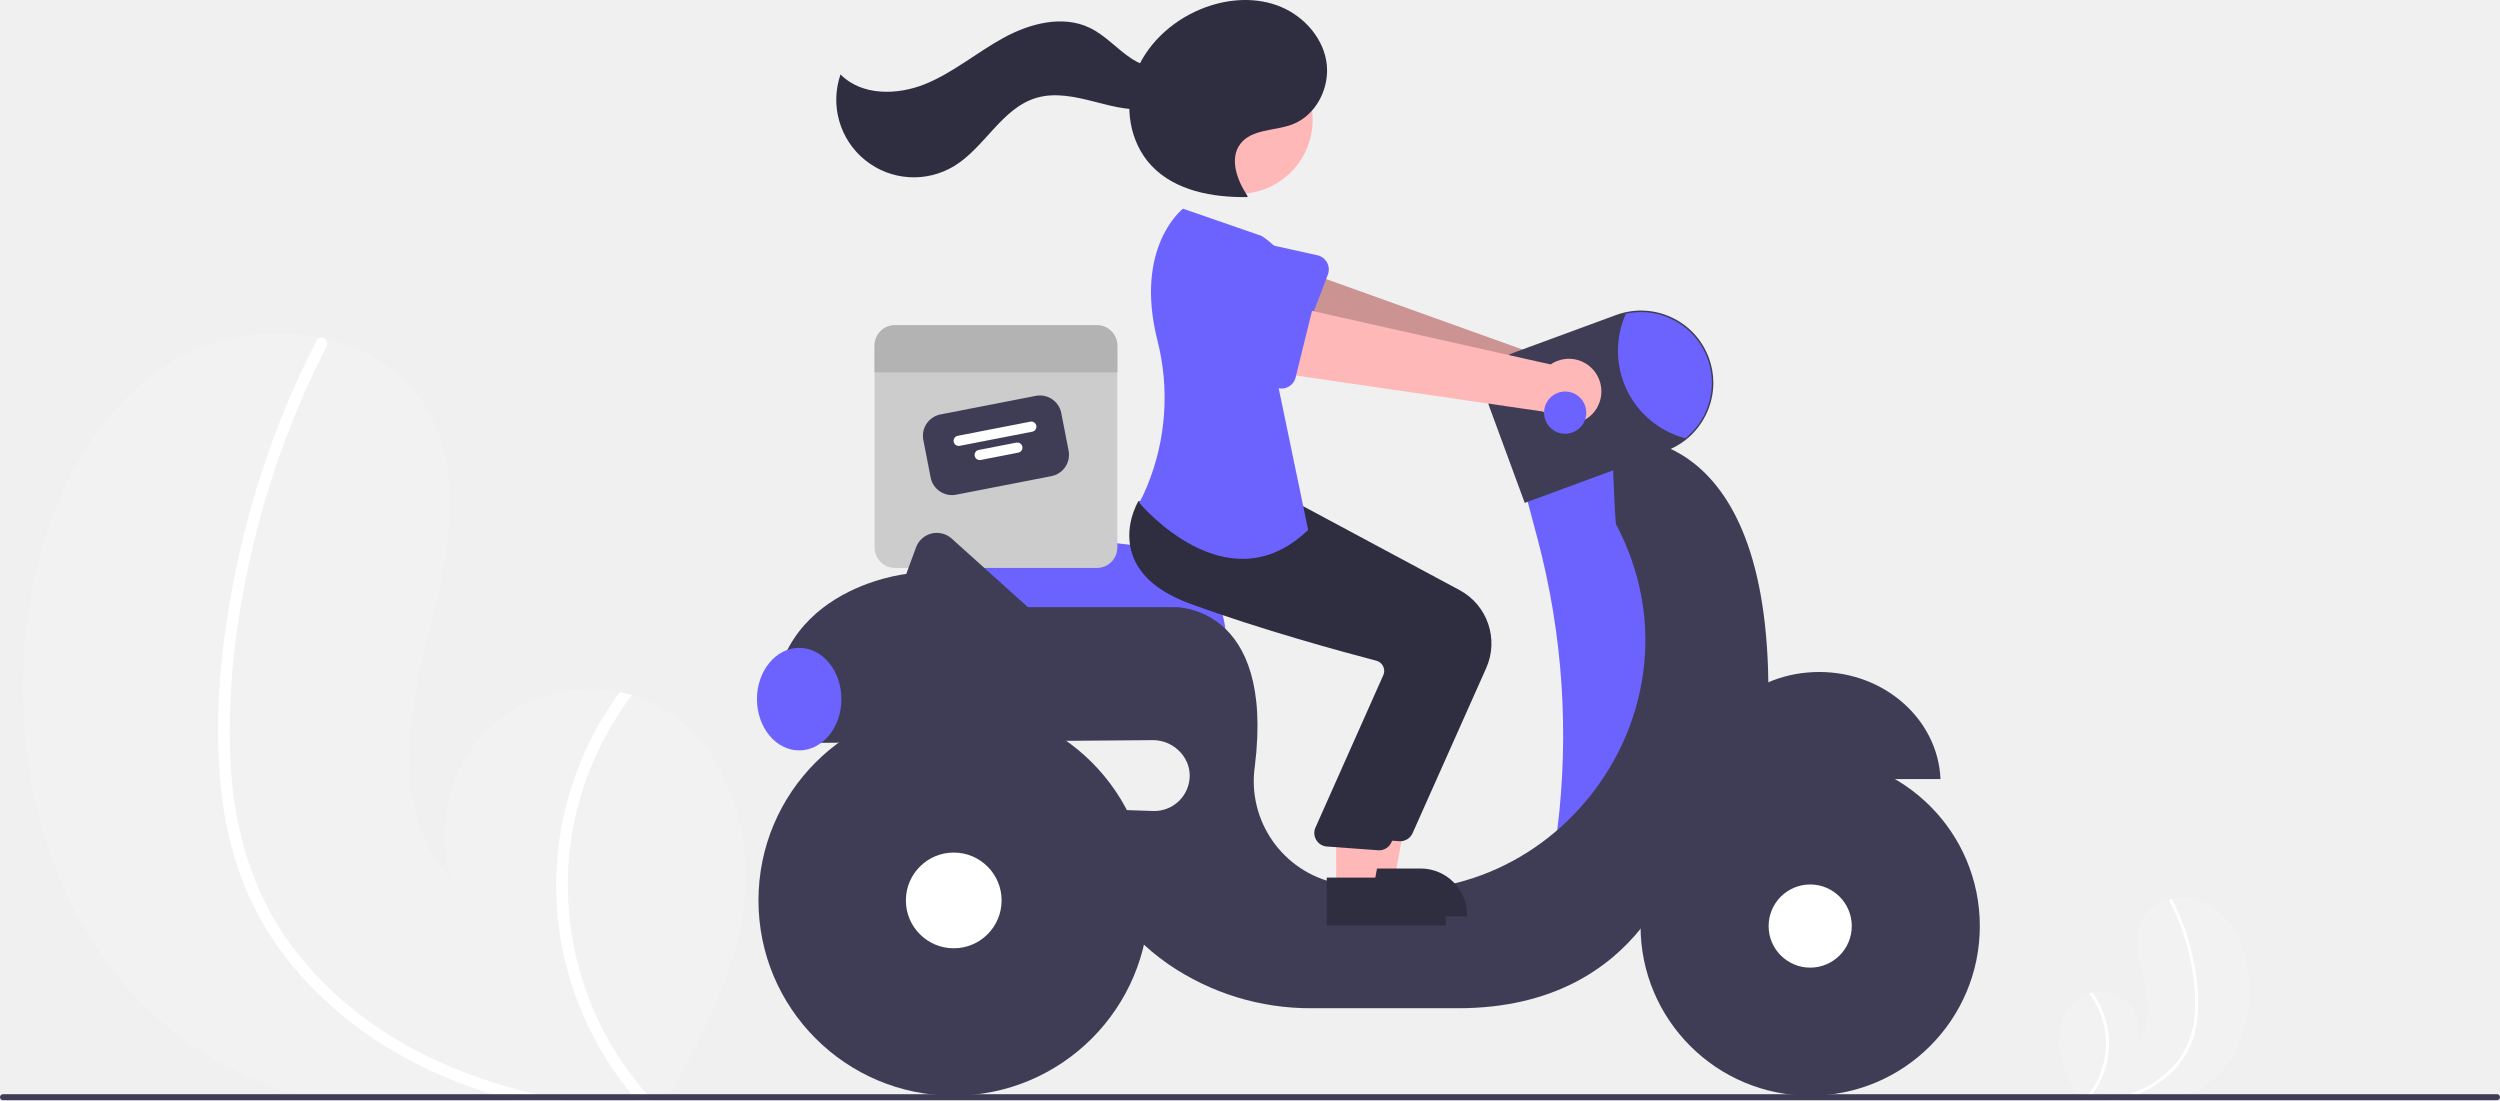
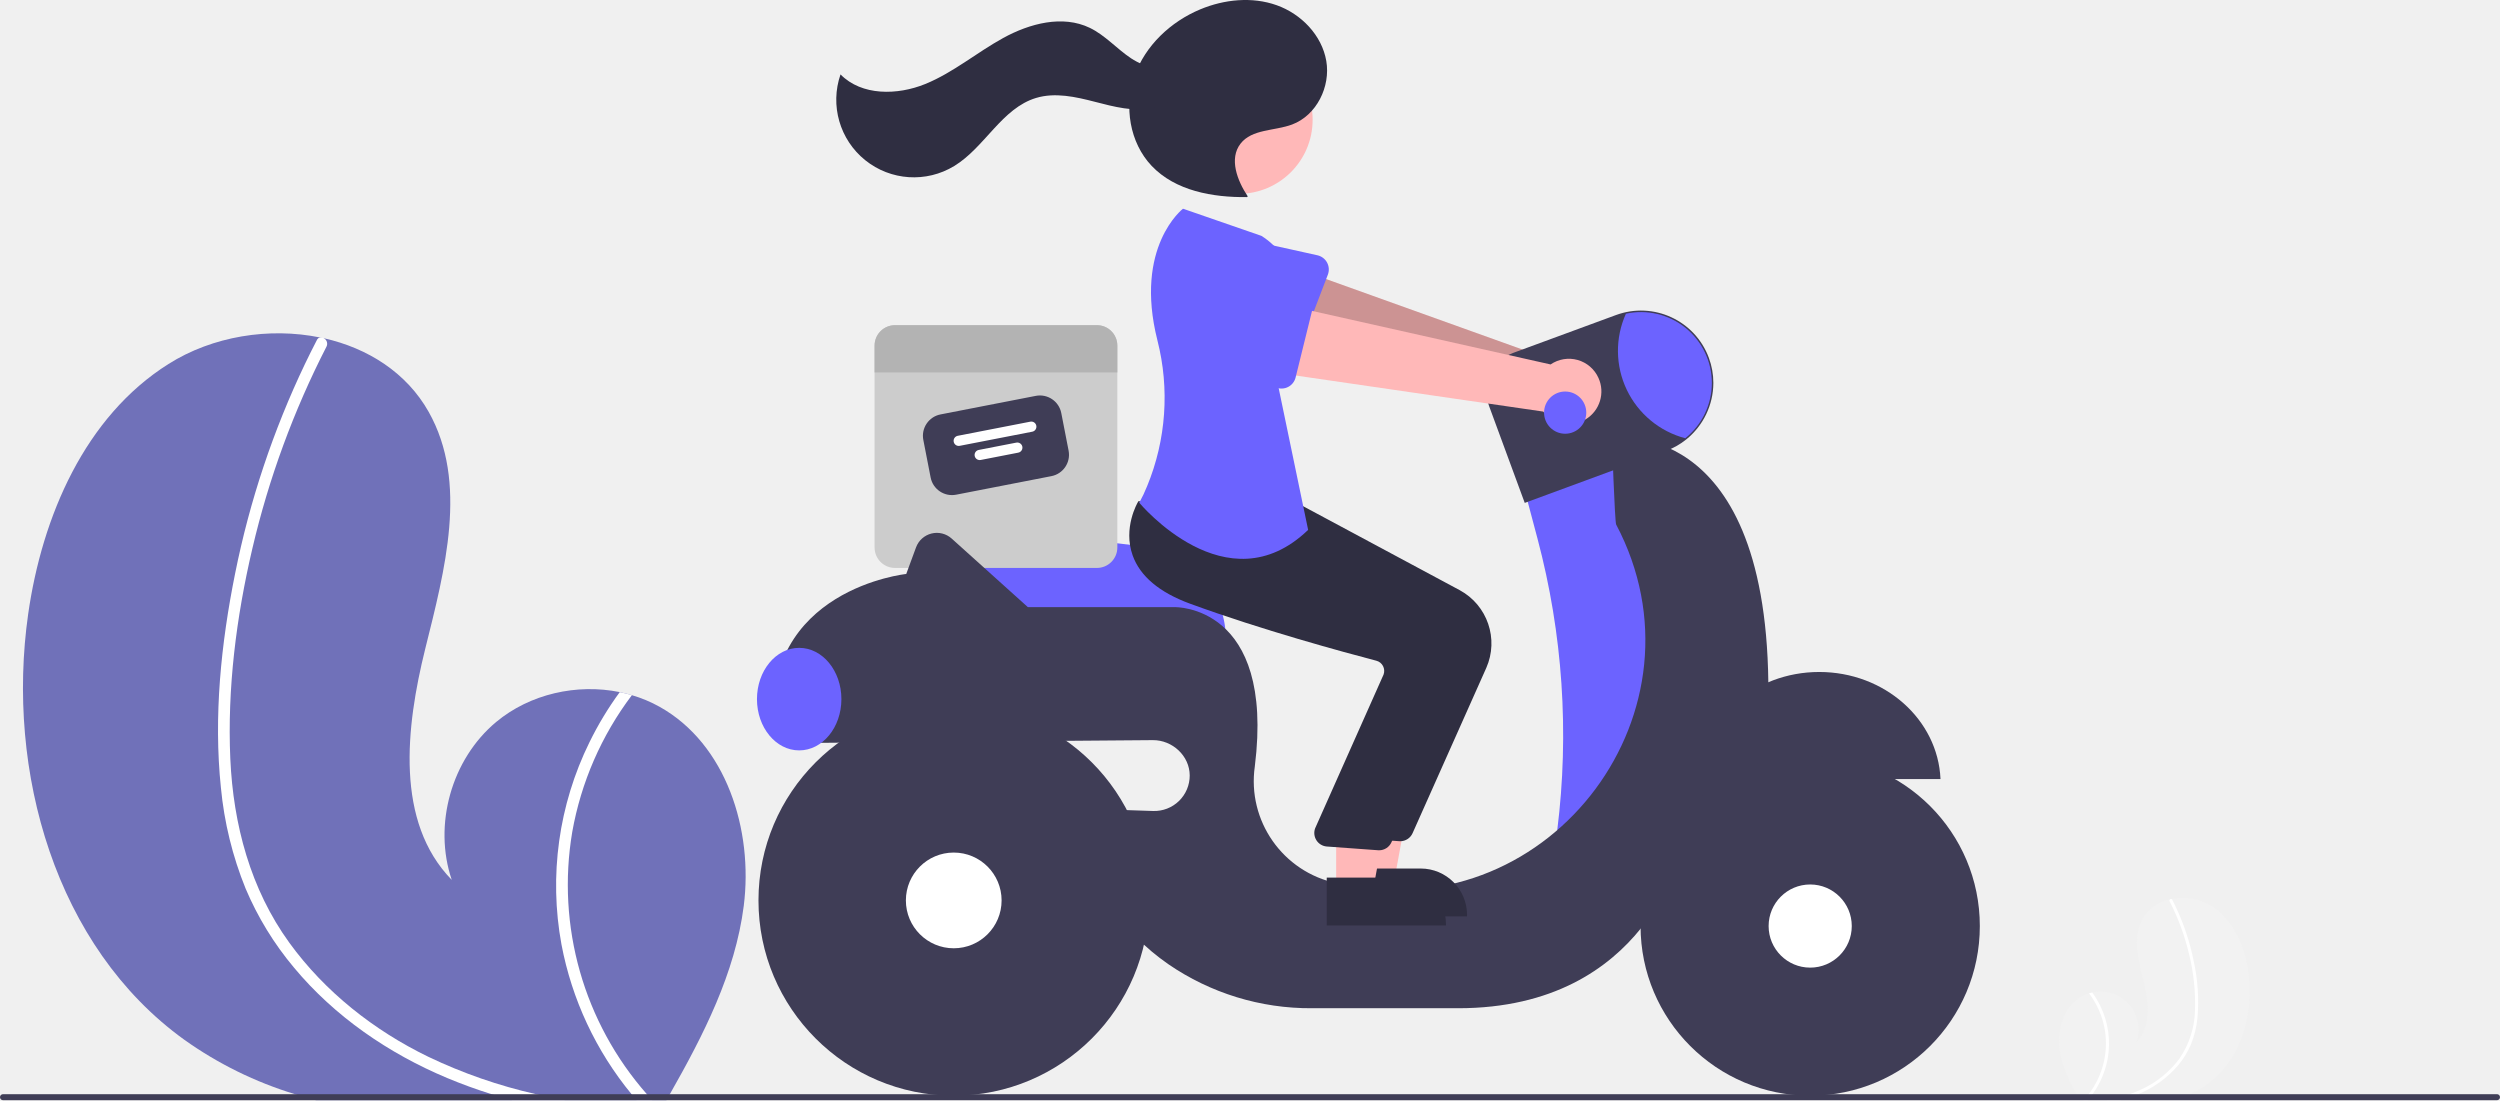
<svg xmlns="http://www.w3.org/2000/svg" data-name="Layer 1" width="829" height="364.829" viewBox="0 0 829 364.829">
-   <path d="M432.13,567.974c-2.85,22.33-13.33,42.76-24.51,62.44-.37.67-.75,1.33-1.14,2H290.28c-2.35-.61-4.67-1.28-6.98-2a127.027,127.027,0,0,1-36.69-18.05c-42.75-30.8-59.2-89-51.77-141.15,4.62-32.4,18.84-65.48,46.53-82.93,14.62-9.23,33.4-12.23,50.23-8.8.44.08.88.18,1.33.27,14.48,3.26,27.38,11.36,34.72,24.41,13.2,23.45,5.34,52.5-1.15,78.6-6.47,26.1-9.98,57.34,8.8,76.59-6.2-18.25-.08-40.02,14.73-52.36,11.19-9.31,26.77-12.8,40.98-9.91,1.36.29,2.7.62,4.02,1.02a44.598,44.598,0,0,1,9.17,3.84C426.35,514.315,435.32,542.805,432.13,567.974Z" transform="translate(-185.5 -267.5855)" fill="#f2f2f2" />
+   <path d="M432.13,567.974c-2.85,22.33-13.33,42.76-24.51,62.44-.37.67-.75,1.33-1.14,2H290.28c-2.35-.61-4.67-1.28-6.98-2a127.027,127.027,0,0,1-36.69-18.05c-42.75-30.8-59.2-89-51.77-141.15,4.62-32.4,18.84-65.48,46.53-82.93,14.62-9.23,33.4-12.23,50.23-8.8.44.08.88.18,1.33.27,14.48,3.26,27.38,11.36,34.72,24.41,13.2,23.45,5.34,52.5-1.15,78.6-6.47,26.1-9.98,57.34,8.8,76.59-6.2-18.25-.08-40.02,14.73-52.36,11.19-9.31,26.77-12.8,40.98-9.91,1.36.29,2.7.62,4.02,1.02a44.598,44.598,0,0,1,9.17,3.84C426.35,514.315,435.32,542.805,432.13,567.974Z" transform="translate(-185.5 -267.5855)" fill="#7071b9" />
  <path d="M363.23,630.414c3.22.75,6.45,1.41,9.7,2H355.36c-2.3-.62-4.59-1.28-6.86-2q-7.485-2.34-14.74-5.37c-19.4-8.14-37.27-20.36-50.79-36.62a103.371,103.371,0,0,1-16.02-26.17,118.856,118.856,0,0,1-8.2-33.49c-2.45-23.6.05-47.85,4.72-71.03a296.451,296.451,0,0,1,23.16-69.47q1.905-3.975,3.94-7.9a1.542,1.542,0,0,1,1.03-.88,1.777,1.777,0,0,1,1.33.27,2.106,2.106,0,0,1,.83,2.78,293.039,293.039,0,0,0-24.58,66.96c-5.32,22.67-8.34,46.39-7.31,69.7.98,21.78,6.67,43.2,19.58,61.01,11.79,16.26,28.07,29.08,46.08,37.81A169.131,169.131,0,0,0,363.23,630.414Z" transform="translate(-185.5 -267.5855)" fill="#fff" />
  <path d="M401.79,632.414h-5.18c-.58-.66-1.14-1.33-1.69-2a110.411,110.411,0,0,1-23.24-49.66,107.734,107.734,0,0,1,9.29-67.05,110.241,110.241,0,0,1,10.04-16.62c1.36.29,2.7.62,4.02,1.02a106.056,106.056,0,0,0-19.77,45.34A105.095,105.095,0,0,0,400,630.414C400.58,631.084,401.18,631.755,401.79,632.414Z" transform="translate(-185.5 -267.5855)" fill="#fff" />
  <path d="M868.429,615.408c.752,5.893,3.518,11.285,6.469,16.479.098.177.198.351.301.528h30.667c.62-.161,1.232-.338,1.842-.528a33.525,33.525,0,0,0,9.683-4.764c11.283-8.129,15.624-23.489,13.663-37.252-1.219-8.551-4.972-17.281-12.28-21.887a18.437,18.437,0,0,0-13.257-2.322c-.116.021-.232.048-.351.071a13.68,13.68,0,0,0-9.163,6.442c-3.484,6.189-1.409,13.856.303,20.744,1.708,6.888,2.634,15.133-2.322,20.214a12.644,12.644,0,0,0-14.703-16.434c-.359.077-.713.164-1.061.269a11.771,11.771,0,0,0-2.42,1.013C869.955,601.246,867.587,608.765,868.429,615.408Z" transform="translate(-185.5 -267.5855)" fill="#f2f2f2" />
  <path d="M886.613,631.887c-.85.198-1.702.372-2.56.528h4.637c.607-.164,1.211-.338,1.81-.528q1.976-.618,3.89-1.417a34.9,34.9,0,0,0,13.404-9.665,27.282,27.282,0,0,0,4.228-6.907,31.368,31.368,0,0,0,2.164-8.839,62.858,62.858,0,0,0-1.246-18.746,78.238,78.238,0,0,0-6.112-18.334q-.503-1.049-1.04-2.085a.407.407,0,0,0-.272-.232.469.469,0,0,0-.351.071.556.556,0,0,0-.219.734,77.338,77.338,0,0,1,6.487,17.672,68.022,68.022,0,0,1,1.929,18.395,29.351,29.351,0,0,1-5.168,16.102,32.486,32.486,0,0,1-12.161,9.979A44.637,44.637,0,0,1,886.613,631.887Z" transform="translate(-185.5 -267.5855)" fill="#fff" />
  <path d="M876.437,632.415h1.367c.153-.174.301-.351.446-.528a29.14,29.14,0,0,0,6.134-13.106,28.433,28.433,0,0,0-2.452-17.696,29.095,29.095,0,0,0-2.65-4.386c-.359.077-.713.164-1.061.269a27.99,27.99,0,0,1,5.218,11.966,27.737,27.737,0,0,1-6.529,22.953C876.756,632.064,876.598,632.24,876.437,632.415Z" transform="translate(-185.5 -267.5855)" fill="#fff" />
  <path d="M592.01,480.094h-95.981L495.011,450.583a8.86,8.86,0,0,1,9.931-9.099l55.854,6.839h.007a31.291,31.291,0,0,1,31.206,31.27Z" transform="translate(-185.5 -267.5855)" fill="#6c63ff" />
  <path d="M549.231,375.414H482.289a6.777,6.777,0,0,0-6.779,6.779v66.942a6.777,6.777,0,0,0,6.779,6.779h66.942a6.777,6.777,0,0,0,6.779-6.779V382.193A6.777,6.777,0,0,0,549.231,375.414Z" transform="translate(-185.5 -267.5855)" fill="#ccc" />
  <path d="M534.154,425.471l-31.606,6.155a7.211,7.211,0,0,1-8.447-5.693L491.672,413.457a7.211,7.211,0,0,1,5.693-8.447l31.606-6.155a7.211,7.211,0,0,1,8.447,5.693l2.43,12.476A7.211,7.211,0,0,1,534.154,425.471Z" transform="translate(-185.5 -267.5855)" fill="#3f3d56" />
  <path d="M527.831,410.732l-24.121,4.697a1.695,1.695,0,0,1-.648-3.327l24.121-4.697a1.695,1.695,0,0,1,.648,3.327Z" transform="translate(-185.5 -267.5855)" fill="#fff" />
  <path d="M523.143,417.688l-12.476,2.43a1.695,1.695,0,0,1-.648-3.327l12.476-2.43a1.695,1.695,0,1,1,.648,3.327Z" transform="translate(-185.5 -267.5855)" fill="#fff" />
  <path d="M556.01,382.193v8.897h-80.5v-8.897a6.777,6.777,0,0,1,6.779-6.779h66.942A6.777,6.777,0,0,1,556.01,382.193Z" transform="translate(-185.5 -267.5855)" fill="#b3b3b3" />
  <path d="M716.761,393.877a10.743,10.743,0,0,0-15.193-6.365l-92.097-33.043-4.056,23.007,91.803,25.245a10.801,10.801,0,0,0,19.543-8.845Z" transform="translate(-185.5 -267.5855)" fill="#ffb8b8" />
  <path d="M716.761,393.877a10.743,10.743,0,0,0-15.193-6.365l-92.097-33.043-4.056,23.007,91.803,25.245a10.801,10.801,0,0,0,19.543-8.845Z" transform="translate(-185.5 -267.5855)" opacity="0.2" />
  <path d="M625.817,358.662l-8.697,22.72a4.817,4.817,0,0,1-6.861,2.476l-21.136-11.896a13.377,13.377,0,0,1,9.637-24.959l23.602,5.235a4.817,4.817,0,0,1,3.454,6.424Z" transform="translate(-185.5 -267.5855)" fill="#6c63ff" />
  <path d="M724.01,414.914l-33,15,4.333,16.311a253.735,253.735,0,0,1,6.54,96.65v0l24.128,5.039,20-51-7-58Z" transform="translate(-185.5 -267.5855)" fill="#6c63ff" />
  <path d="M788.76,490.414c-21.682,0-39.352,15.762-40.209,35.5h80.418C828.111,506.176,810.442,490.414,788.76,490.414Z" transform="translate(-185.5 -267.5855)" fill="#3f3d56" />
  <path d="M771.881,493.816c-1.128-89.098-51.872-80.902-51.872-80.902s.949,27.733,1.405,28.596c32.335,61.18-21.03,132.904-88.96,119.709q-1.921-.373-3.691-.757a34.581,34.581,0,0,1-27.163-38.763c6.692-53.736-26.591-52.785-26.591-52.785H526.343l-25.273-22.746a7.347,7.347,0,0,0-11.809,2.921l-3.251,8.825s-48,5-44,52h14.84a29.967,29.967,0,0,0,.16,4l110.751-.9c6.492-.053,12.222,5.208,12.249,11.7a11.753,11.753,0,0,1-12.144,11.796l-17.855-.595c-5.5,24.5,8,41,22.875,51.375a83.148,83.148,0,0,0,47.618,14.625h48.507c63,0,74-53,74-53C776.01,534.914,771.881,493.816,771.881,493.816Z" transform="translate(-185.5 -267.5855)" fill="#3f3d56" />
  <circle cx="600.26" cy="307.079" r="56.25" fill="#3f3d56" />
  <circle cx="600.26" cy="307.079" r="13.787" fill="#fff" />
  <circle cx="316.26" cy="298.579" r="64.75" fill="#3f3d56" />
  <circle cx="316.26" cy="298.579" r="15.87" fill="#fff" />
  <path d="M691.104,434.347,679.23,402.097a13.638,13.638,0,0,1,8.087-17.511l34.04-12.531a23.998,23.998,0,0,1,30.812,14.227,23.845,23.845,0,0,1,1.481,8.292,24.189,24.189,0,0,1-8.988,18.73,23.813,23.813,0,0,1-6.72,3.789Z" transform="translate(-185.5 -267.5855)" fill="#3f3d56" />
  <path d="M753.15,394.574a23.549,23.549,0,0,1-8.8,18.34,29.988,29.988,0,0,1-19.7-41.3,23.505,23.505,0,0,1,28.5,22.96Z" transform="translate(-185.5 -267.5855)" fill="#6c63ff" />
  <ellipse cx="265.01" cy="231.829" rx="14" ry="17" fill="#6c63ff" />
  <polygon points="450.071 292.005 462.331 292.005 468.164 260.208 450.069 260.209 450.071 292.005" fill="#ffb8b8" />
  <path d="M632.444,555.588l24.144-.001h.001a15.386,15.386,0,0,1,15.386,15.386v.5l-39.531.001Z" transform="translate(-185.5 -267.5855)" fill="#2f2e41" />
  <path d="M649.801,546.54q-.214,0-.43-.021l-16.967-1.235a4.5,4.5,0,0,1-3.809-6.029l22.707-51.015a3.498,3.498,0,0,0-.196-2.799,3.451,3.451,0,0,0-2.211-1.76c-10.677-2.791-38.072-10.223-61.786-18.918-10.16-3.726-16.559-9.109-19.019-16.002-3.243-9.087,1.555-17.374,1.76-17.722l.161-.272,22.315,2.028,24.191,2.058,53.013,28.428a20.086,20.086,0,0,1,8.819,25.784L653.908,543.873A4.497,4.497,0,0,1,649.801,546.54Z" transform="translate(-185.5 -267.5855)" fill="#2f2e41" />
  <circle cx="410.705" cy="39.72" r="24.561" fill="#ffb8b8" />
  <polygon points="443.071 295.005 455.331 295.005 461.164 263.208 443.069 263.209 443.071 295.005" fill="#ffb8b8" />
  <path d="M625.444,558.588l24.144-.001h.001a15.386,15.386,0,0,1,15.386,15.386v.5l-39.531.001Z" transform="translate(-185.5 -267.5855)" fill="#2f2e41" />
  <path d="M642.801,549.54q-.214,0-.43-.021l-16.967-1.235a4.5,4.5,0,0,1-3.809-6.029l22.707-51.015a3.498,3.498,0,0,0-.196-2.799,3.451,3.451,0,0,0-2.211-1.76c-10.677-2.791-38.072-10.223-61.786-18.918-10.16-3.726-16.559-9.109-19.019-16.002-3.243-9.087,1.555-17.374,1.76-17.722l.161-.272,22.315,2.028,24.191,2.058,53.013,28.428a20.086,20.086,0,0,1,8.819,25.784L646.908,546.873A4.497,4.497,0,0,1,642.801,549.54Z" transform="translate(-185.5 -267.5855)" fill="#2f2e41" />
  <path d="M603.78,345.794l-26-9s-16.322,12.54-8.481,43.649a77.012,77.012,0,0,1-3.4,48.32,49.779,49.779,0,0,1-2.619,5.531s29,35,56,9l-10.5-50.5S625.28,359.294,603.78,345.794Z" transform="translate(-185.5 -267.5855)" fill="#6c63ff" />
  <path d="M599.255,332.702c-3.496-5.232-6.254-12.488-2.406-17.466,3.799-4.914,11.292-4.19,17.111-6.365,8.104-3.029,12.804-12.549,11.338-21.076s-8.31-15.594-16.464-18.486-17.348-1.951-25.333,1.379c-9.829,4.1-18.261,12.03-21.797,22.076s-1.646,22.108,5.689,29.83c7.864,8.278,20.206,10.485,31.623,10.351" transform="translate(-185.5 -267.5855)" fill="#2f2e41" />
  <path d="M576.408,288.069c-4.405,3.586-11.125,1.993-15.854-1.154s-8.565-7.628-13.681-10.096c-9.019-4.35-19.924-1.458-28.702,3.36s-16.559,11.475-25.831,15.256-21.104,3.968-28.125-3.172a25.732,25.732,0,0,0,37.71,30.371c10.159-6.188,15.771-19.164,27.166-22.579,6.306-1.89,13.076-.368,19.449,1.281s13.018,3.43,19.449,2.027,12.447-7.183,11.629-13.715Z" transform="translate(-185.5 -267.5855)" fill="#2f2e41" />
  <path d="M715.538,392.877a10.743,10.743,0,0,0-15.863-4.442L604.206,367.008l-1.187,23.332,94.217,13.726a10.801,10.801,0,0,0,18.302-11.189Z" transform="translate(-185.5 -267.5855)" fill="#ffb8b8" />
  <path d="M620.945,369.151l-5.827,23.62a4.817,4.817,0,0,1-6.503,3.303l-22.443-9.198a13.377,13.377,0,0,1,6.484-25.957l24.068,2.283a4.817,4.817,0,0,1,4.22,5.949Z" transform="translate(-185.5 -267.5855)" fill="#6c63ff" />
  <circle cx="519.01" cy="136.829" r="7" fill="#6c63ff" />
  <path d="M1014.5,631.414a1.003,1.003,0,0,1-1,1h-827a1,1,0,0,1,0-2h827A1.003,1.003,0,0,1,1014.5,631.414Z" transform="translate(-185.5 -267.5855)" fill="#3f3d56" />
</svg>
